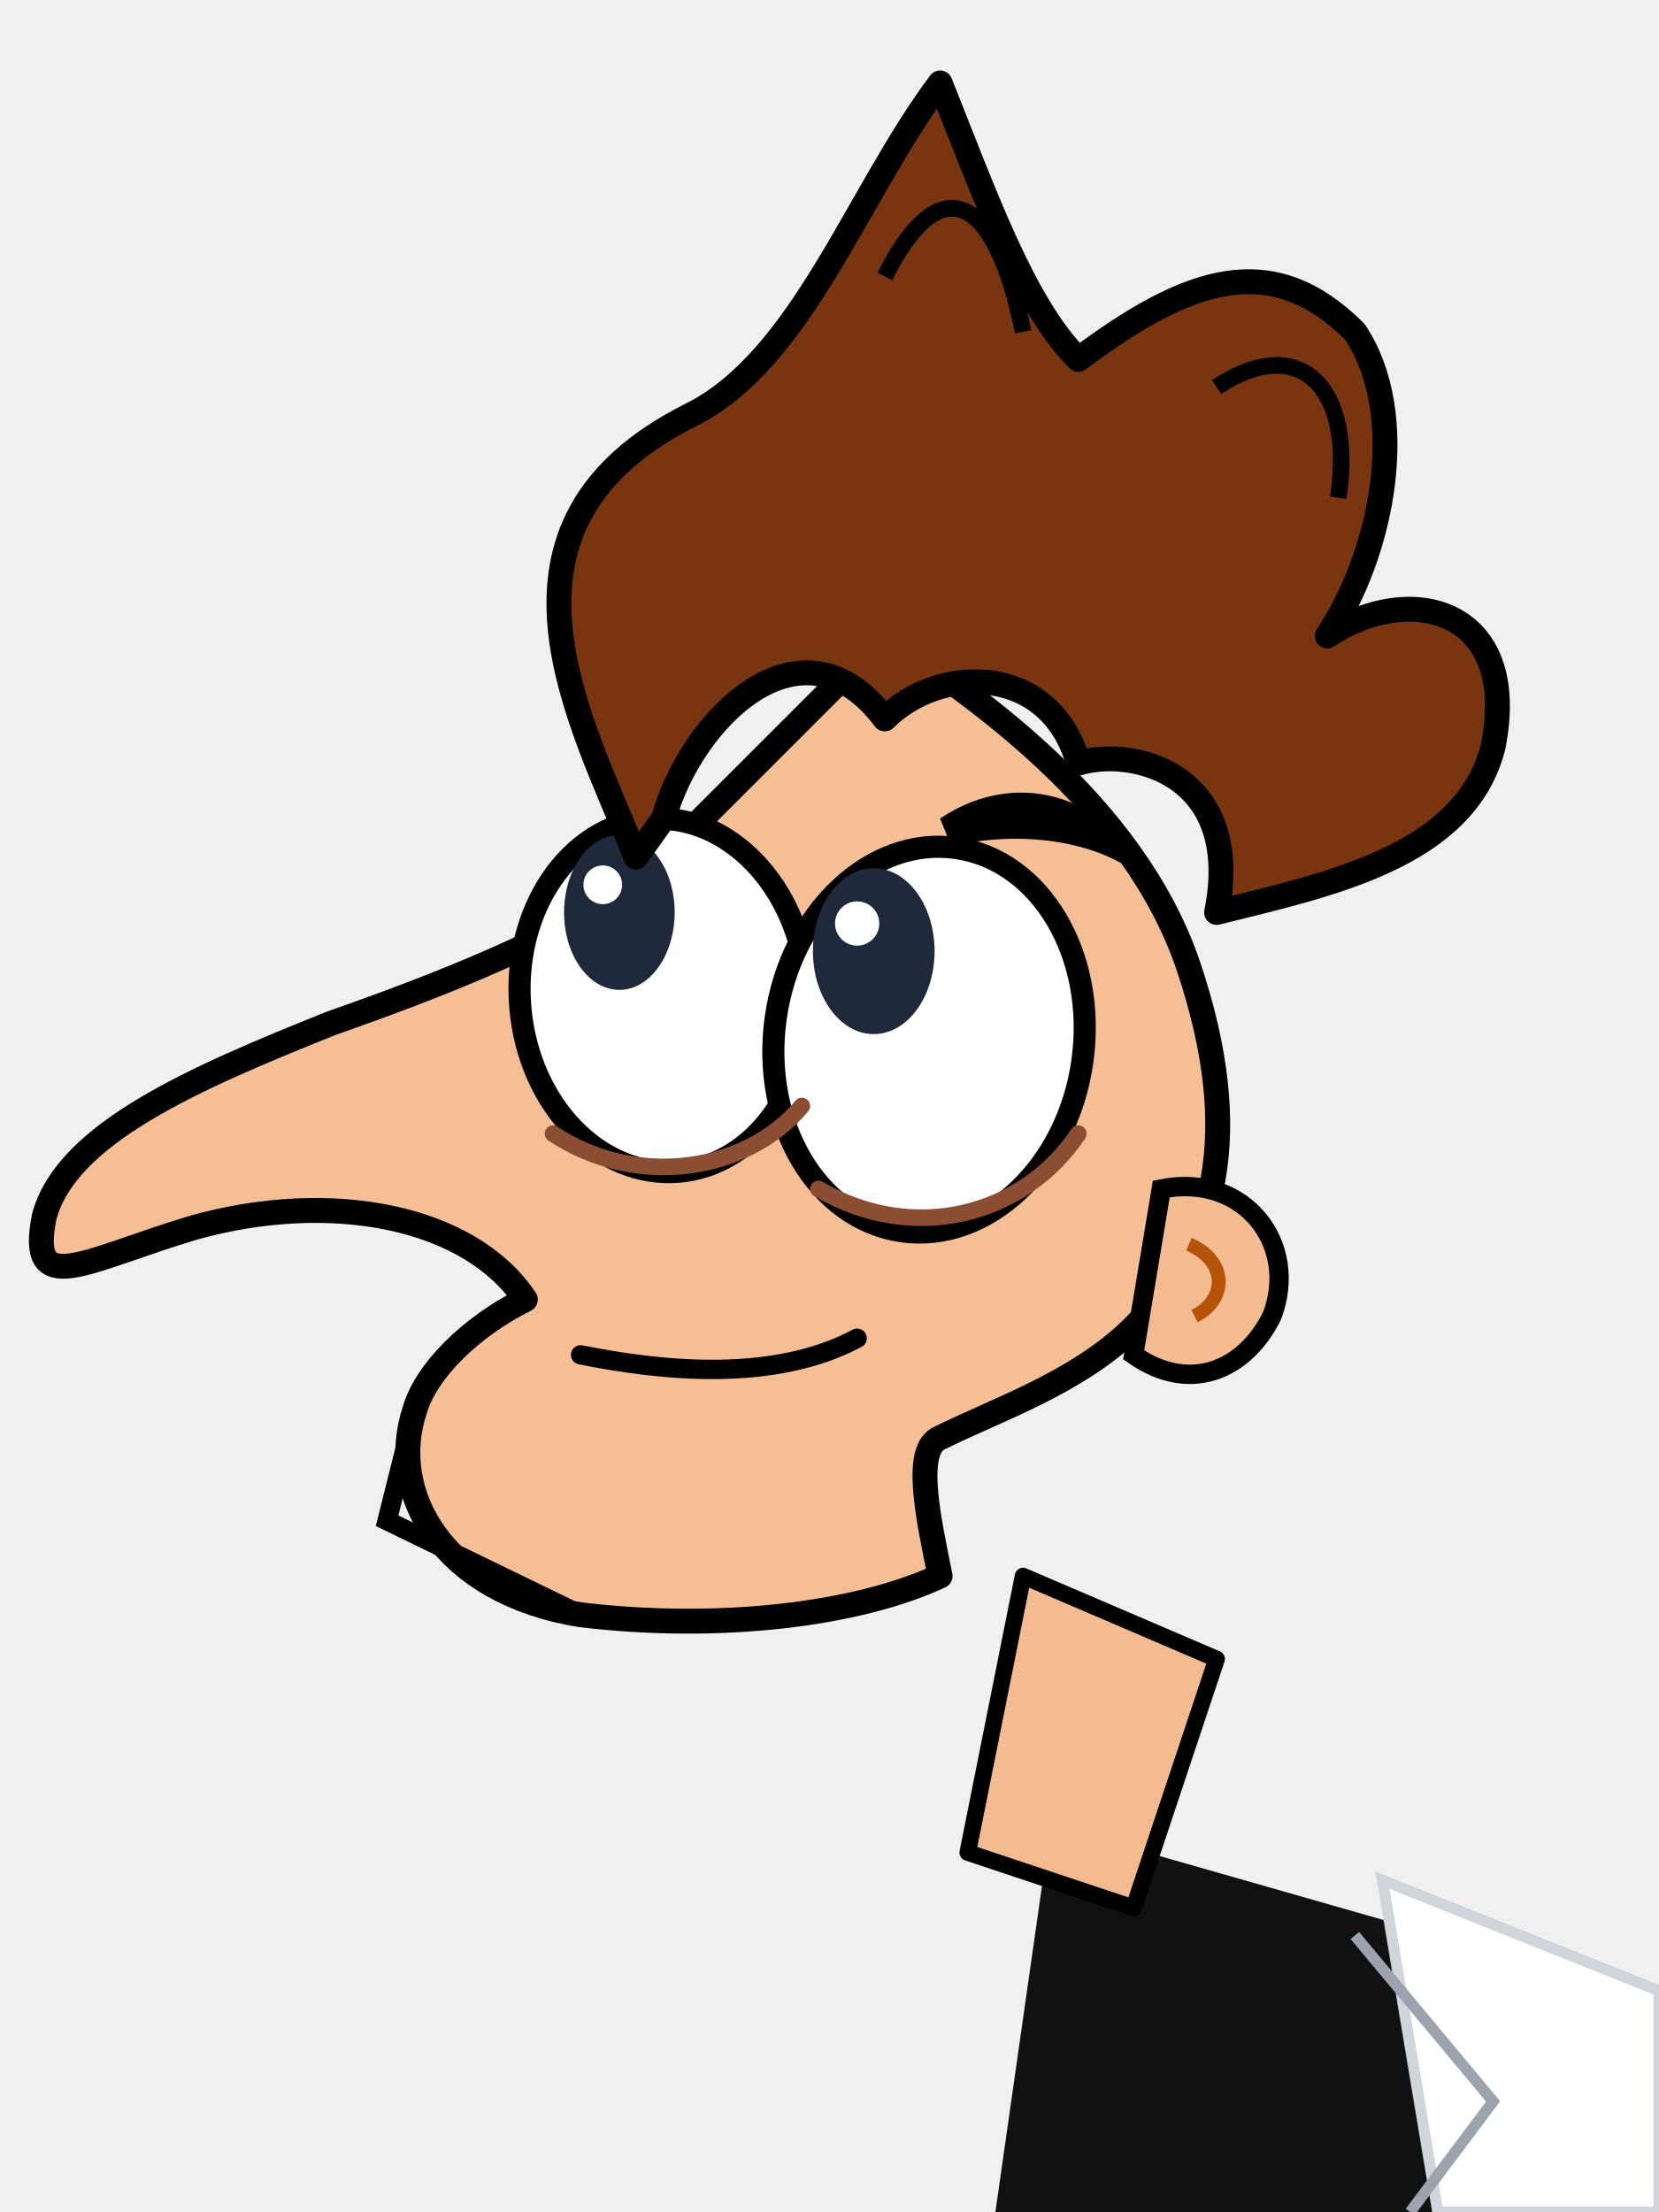
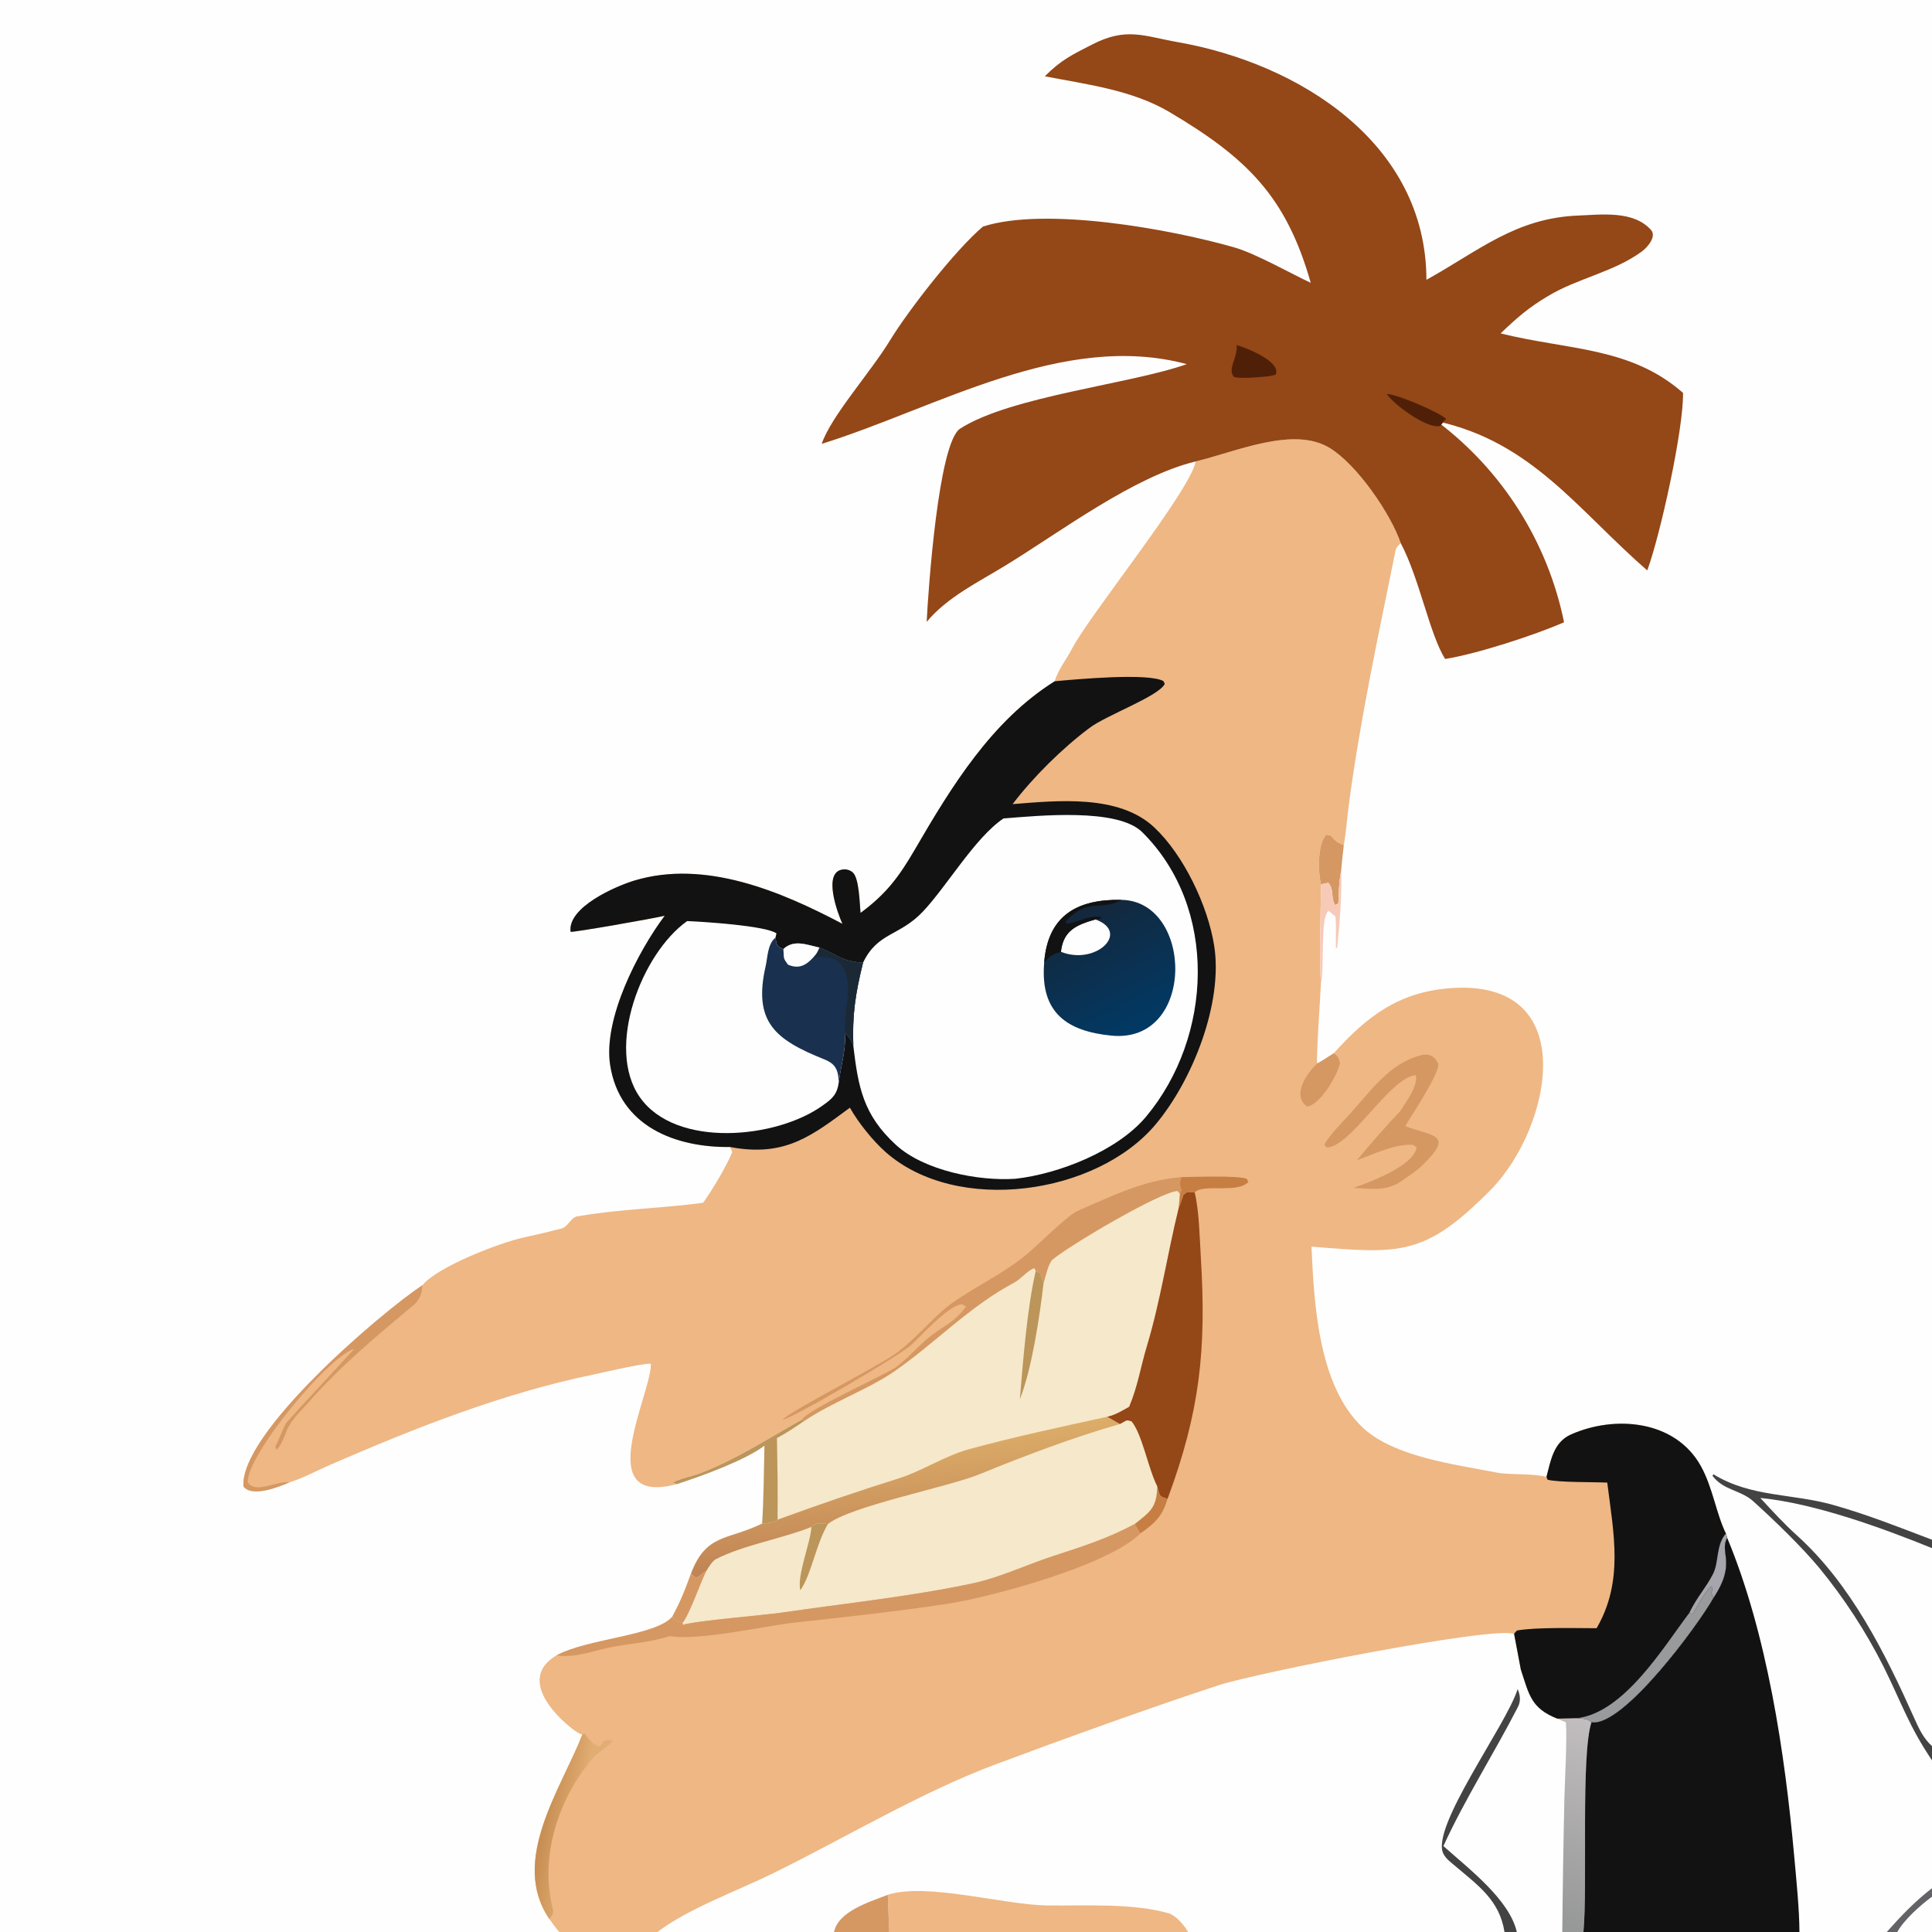
- <svg xmlns="http://www.w3.org/2000/svg" viewBox="0 0 300 400" width="100%" height="100%">
-   <g id="doofenshmirtz">
-     <path d="M190 330 L260 350 L280 400 L180 400 Z" fill="#111111" />
-     <path d="M250 340 L300 360 L300 400 L260 400 Z" fill="#FFFFFF" stroke="#D1D5DB" stroke-width="2" />
-     <path d="M245 350 L270 380 L255 400" fill="none" stroke="#9CA3AF" stroke-width="2" />
-     <path d="M185 285 L220 300 L205 345 L175 335 Z" fill="#F4BA90" stroke="#000000" stroke-width="3" stroke-linejoin="round" />
-     <path d="       M 160 115       C 175 125, 205 145, 215 175       C 225 205, 220 225, 205 240       C 195 250, 180 255, 170 260       C 165 262, 168 275, 170 285       C 155 292, 130 295, 105 292       C 80 288, 70 270, 75 255       C 77 248, 85 240, 95 235       C 85 220, 60 215, 35 222       C 15 228, 5 235, 8 220       C 12 205, 35 195, 60 185       C 80 178, 100 170, 115 160       Z" fill="#F5BE94" stroke="#000000" stroke-width="4.5" stroke-linejoin="round" />
-     <path d="M 105 245 C 120 248, 140 250, 155 242" fill="none" stroke="#000000" stroke-width="3.5" stroke-linecap="round" />
-     <path d="M 75 255 L 70 275 L 105 292" fill="none" stroke="#000000" stroke-width="3.5" />
-     <ellipse cx="120" cy="180" rx="26" ry="32" fill="#FFFFFF" stroke="#000000" stroke-width="4" transform="rotate(-5 120 180)" />
-     <ellipse cx="112" cy="165" rx="10" ry="14" fill="#1E293B" />
-     <circle cx="109" cy="160" r="3.5" fill="#FFFFFF" />
-     <ellipse cx="168" cy="188" rx="28" ry="35" fill="#FFFFFF" stroke="#000000" stroke-width="4" transform="rotate(8 168 188)" />
-     <ellipse cx="158" cy="172" rx="11" ry="15" fill="#1E293B" />
-     <circle cx="155" cy="167" r="4" fill="#FFFFFF" />
-     <path d="M 100 205 C 115 215, 135 212, 145 200" fill="none" stroke="#8C4E32" stroke-width="3" stroke-linecap="round" />
-     <path d="M 148 215 C 165 225, 185 220, 195 205" fill="none" stroke="#8C4E32" stroke-width="3" stroke-linecap="round" />
-     <path d="M 170 148 C 185 138, 202 145, 208 160 C 200 152, 185 150, 172 153 Z" fill="#000000" />
-     <path d="M 210 215 C 225 212, 235 225, 230 238 C 225 248, 215 252, 205 245 Z" fill="#F4BA90" stroke="#000000" stroke-width="3.5" />
-     <path d="M 215 225 C 222 228, 222 235, 216 238" fill="none" stroke="#B45309" stroke-width="2.5" />
-     <path d="       M 115 155       C 105 130, 85 95, 125 75       C 145 65, 155 35, 170 15       C 178 35, 185 55, 195 65       C 215 50, 230 45, 245 60       C 255 75, 250 100, 240 115       C 255 105, 275 110, 270 135       C 265 155, 240 160, 220 165       C 225 140, 205 135, 195 138       C 190 120, 170 120, 160 130       C 145 110, 125 130, 120 148       Z" fill="#78350F" stroke="#000000" stroke-width="4.5" stroke-linejoin="round" />
-     <path d="M 160 50 C 170 30, 180 35, 185 60" fill="none" stroke="#000000" stroke-width="3" />
-     <path d="M 220 70 C 235 60, 245 70, 242 90" fill="none" stroke="#000000" stroke-width="3" />
-   </g>
+ <svg xmlns="http://www.w3.org/2000/svg" version="1.1" style="display: block;" viewBox="0 0 1024 1024" width="256" height="256" preserveAspectRatio="none">
+   <defs>
+     <linearGradient id="Gradient1" gradientUnits="userSpaceOnUse" x1="289.248" y1="963.302" x2="306.927" y2="966.546">
+       <stop class="stop0" offset="0" stop-opacity="1" stop-color="rgb(200,143,84)" />
+       <stop class="stop1" offset="1" stop-opacity="1" stop-color="rgb(225,173,114)" />
+     </linearGradient>
+     <linearGradient id="Gradient2" gradientUnits="userSpaceOnUse" x1="480.5" y1="825.569" x2="474.601" y2="762.515">
+       <stop class="stop0" offset="0" stop-opacity="1" stop-color="rgb(192,131,84)" />
+       <stop class="stop1" offset="1" stop-opacity="1" stop-color="rgb(220,173,105)" />
+     </linearGradient>
+     <linearGradient id="Gradient3" gradientUnits="userSpaceOnUse" x1="820.934" y1="1017.51" x2="848.997" y2="915.475">
+       <stop class="stop0" offset="0" stop-opacity="1" stop-color="rgb(151,152,152)" />
+       <stop class="stop1" offset="1" stop-opacity="1" stop-color="rgb(193,189,190)" />
+     </linearGradient>
+     <linearGradient id="Gradient4" gradientUnits="userSpaceOnUse" x1="571.289" y1="481.852" x2="603.346" y2="544.335">
+       <stop class="stop0" offset="0" stop-opacity="1" stop-color="rgb(20,39,59)" />
+       <stop class="stop1" offset="1" stop-opacity="1" stop-color="rgb(2,57,100)" />
+     </linearGradient>
+   </defs>
+   <path transform="translate(0,0)" fill="rgb(255,254,254)" d="M 0 0 L 1024 0 L 1024 816.097 L 1024 820.54 L 1024 925.476 L 1024 933.004 L 1024 1000.77 L 1024 1005.29 L 1024 1024 L 1005.59 1024 L 1000.01 1024 L 953.748 1024 L 839.253 1024 L 828.05 1024 L 803.945 1024 L 797.413 1024 L 629.731 1024 L 471.295 1024 L 442.053 1024 L 348.497 1024 L 296.414 1024 L 0 1024 L 0 0 z" />
+   <path transform="translate(0,0)" fill="rgb(238,183,132)" d="M 633.705 244.577 C 655.456 239.346 685.698 225.698 704.874 237.488 C 719.341 246.383 737.204 272.406 742.449 287.949 C 741.298 288.821 739.97 290.288 739.675 291.745 C 730.577 336.687 720.827 381.519 714.842 427.032 C 713.973 433.638 713.422 441.543 712.24 447.896 C 708.623 446.575 707.806 445.659 705.241 442.835 L 703.034 442.404 C 698.18 446.933 698.523 462.722 700.24 468.854 C 699.974 483.685 699.079 506.876 700.117 521.299 C 699.962 526.522 697.376 561.911 698.21 563.652 C 700.806 562.282 704.344 559.896 706.918 558.262 C 724.584 538.478 741.578 525.942 768.081 523.799 C 838.87 518.075 822.523 597.363 790.406 630.344 C 755.131 666.094 742.254 664.55 695.107 660.743 C 696.478 690.608 698.621 734.552 722.384 756.731 C 739.097 772.331 771.714 776.226 793.604 780.547 C 799.733 781.757 812.42 780.884 819.657 782.751 C 821.92 774.185 823.384 764.423 832.612 760.319 C 855.869 749.975 887.855 752.568 901.473 777.035 C 907.74 788.294 909.577 802.142 914.748 812.765 L 915.449 815.081 C 911.058 823.231 920.708 828.063 908.128 846.999 C 900.023 861.448 860.128 915.613 843.511 912.854 C 837.79 930.211 841.562 999.759 839.253 1024 L 828.05 1024 L 803.945 1024 L 797.413 1024 L 629.731 1024 L 471.295 1024 L 442.053 1024 L 348.497 1024 L 296.414 1024 C 294.48 1021.74 292.938 1019.56 291.2 1017.16 C 270.028 986.189 297.486 948.064 308.637 919.392 C 306.252 918.697 303.907 916.773 301.958 915.184 C 289.996 905.433 276.793 888.069 294.946 877.387 C 311.569 868.402 347.664 867.075 356.328 856.877 C 360.987 848.151 362.776 843.502 366.225 834.085 C 374.265 812.916 385.173 816.498 403.142 807.925 L 403.94 807.538 C 406.997 807.227 409.568 807.235 412.112 805.478 C 412.236 791.055 412.121 776.63 411.766 762.21 C 417.163 759.339 421.197 756.565 426.231 753.161 L 425.024 752.409 C 407.452 762.238 390.656 773.231 371.673 780.639 C 367.277 782.354 360.348 783.628 356.64 785.779 L 358.742 786.624 C 313.009 798.715 345.091 739.561 345.011 722.839 C 341.134 722.341 319.084 727.601 314.219 728.61 C 265.991 738.617 220.097 756.831 175.051 776.365 C 168.264 779.308 161.08 783.208 154.142 785.457 L 153.383 785.698 C 147.53 788.232 133.532 793.739 129.055 787.86 C 126.906 759.774 201.495 696.068 223.821 681.236 C 231.884 671.383 264.655 658.712 277.577 655.903 C 284.17 654.47 291.177 652.795 297.722 651.117 C 301.243 650.215 302.705 644.502 306.983 644.566 C 328.748 640.732 350.771 640.507 372.665 637.485 C 377.204 631.271 385.364 617.633 388.108 610.605 L 386.927 607.93 C 358.075 608.277 328.439 597.041 323.402 564.526 C 319.614 540.067 338.087 504.378 352.303 485.368 C 346.713 486.74 303.727 494.305 302.431 493.874 C 300.659 480.93 326.224 469.698 336.423 466.654 C 373.835 455.488 413.84 472.419 446.508 489.648 C 443.884 483.908 435.769 461.809 446.977 460.82 C 448.767 460.647 450.55 461.203 451.923 462.363 C 455.417 465.37 455.596 478.702 456.096 483.868 C 469.669 473.865 476.479 464.742 484.911 450.249 C 504.382 416.779 525.594 382.063 559.023 361.078 C 560.822 354.891 565.638 348.834 568.074 344.053 C 577.102 326.334 631.094 259.956 633.705 244.577 z" />
+   <path transform="translate(0,0)" fill="rgb(18,18,18)" d="M 559.023 361.078 C 569.926 360.08 608.789 356.476 616.641 361.003 L 617.338 362.466 C 614.201 369.053 586.695 378.89 577.436 385.832 C 562.895 396.734 547.724 411.749 536.699 426.199 C 560.314 424.354 593.013 420.848 611.827 438.575 C 627.449 453.294 640.185 480.091 643.528 501.192 C 648.356 531.667 632.017 572.662 612.537 595.919 C 581.265 633.255 507.208 643.979 469.427 610.643 C 462.577 604.567 454.952 595.076 450.461 587.088 C 430.545 601.848 416.863 612.427 390.431 608.528 C 389.259 608.356 388.09 608.156 386.927 607.93 C 358.075 608.277 328.439 597.041 323.402 564.526 C 319.614 540.067 338.087 504.378 352.303 485.368 C 346.713 486.74 303.727 494.305 302.431 493.874 C 300.659 480.93 326.224 469.698 336.423 466.654 C 373.835 455.488 413.84 472.419 446.508 489.648 C 443.884 483.908 435.769 461.809 446.977 460.82 C 448.767 460.647 450.55 461.203 451.923 462.363 C 455.417 465.37 455.596 478.702 456.096 483.868 C 469.669 473.865 476.479 464.742 484.911 450.249 C 504.382 416.779 525.594 382.063 559.023 361.078 z" />
+   <path transform="translate(0,0)" fill="rgb(255,254,254)" d="M 531.879 433.799 C 550.248 432.358 592.294 428.066 605.412 441.069 C 645.834 481.135 642.826 549.554 607.397 591.904 C 592.269 609.987 561.228 622.214 538.177 624.771 C 518.768 626.101 489.773 620.541 474.798 606.754 C 457.429 590.765 454.889 576.129 452.268 554.309 C 451.671 537.552 453.403 526.653 457.384 510.341 C 465.159 494.014 476.643 496.352 489.118 483.191 C 501.847 469.763 516.817 443.875 531.879 433.799 z" />
+   <path transform="translate(0,0)" fill="url(#Gradient4)" d="M 594.381 476.943 C 632.642 477.554 633.954 553.33 589.072 548.903 C 565.21 546.55 551.671 536.558 553.349 511.346 L 553.44 510.077 C 555.426 484.809 571.467 476.518 594.381 476.943 z" />
+   <path transform="translate(0,0)" fill="rgb(255,254,254)" d="M 580.594 487.313 C 599.362 494.136 580.651 511.912 562.309 504.461 C 563.579 493.049 570.657 490.198 580.594 487.313 z" />
+   <path transform="translate(0,0)" fill="rgb(18,18,18)" d="M 553.44 510.077 C 555.426 484.809 571.467 476.518 594.381 476.943 C 584.059 483.007 575.879 475.517 564.695 488.714 L 565.542 489.593 C 573.134 488.297 576.407 485.293 582.958 485.941 L 584.008 486.746 L 580.594 487.313 C 570.657 490.198 563.579 493.049 562.309 504.461 C 557.561 505.979 556.86 506.4 553.44 510.077 z" />
+   <path transform="translate(0,0)" fill="rgb(255,254,254)" d="M 364.196 488.192 C 372.736 488.512 406.246 490.689 411.545 494.728 L 411.005 496.954 C 411.589 500.149 411.431 501.845 415.204 503.027 C 420.792 497.809 427.428 500.716 434.317 502.25 C 445.288 506.693 445.373 509.207 457.384 510.341 C 453.403 526.653 451.671 537.552 452.268 554.309 C 450.967 550.846 450.451 550.353 448.09 547.597 C 447.848 559.287 446.104 562.534 444.593 573.534 C 443.73 579.937 441.263 582.269 436.066 585.911 C 411.758 603.521 358.202 608.82 339.129 581.546 C 320.799 555.335 340.032 505.364 364.196 488.192 z" />
+   <path transform="translate(0,0)" fill="rgb(26,48,79)" d="M 444.593 573.534 C 444.223 567.055 442.941 563.921 436.963 561.519 C 410.914 551.053 398.978 541.792 405.866 511.797 C 406.888 507.346 406.775 500.473 411.005 496.954 C 411.589 500.149 411.431 501.845 415.204 503.027 C 420.792 497.809 427.428 500.716 434.317 502.25 C 445.288 506.693 445.373 509.207 457.384 510.341 C 453.403 526.653 451.671 537.552 452.268 554.309 C 450.967 550.846 450.451 550.353 448.09 547.597 C 447.848 559.287 446.104 562.534 444.593 573.534 z" />
+   <path transform="translate(0,0)" fill="rgb(27,41,55)" d="M 434.317 502.25 C 445.288 506.693 445.373 509.207 457.384 510.341 C 453.403 526.653 451.671 537.552 452.268 554.309 C 450.967 550.846 450.451 550.353 448.09 547.597 C 446.169 536.979 453.846 520.324 445.425 510.796 C 441.809 506.704 436.095 507.442 431.046 507.448 C 432.942 505.399 433.151 504.807 434.317 502.25 z" />
+   <path transform="translate(0,0)" fill="rgb(255,254,254)" d="M 415.204 503.027 C 420.792 497.809 427.428 500.716 434.317 502.25 C 433.151 504.807 432.942 505.399 431.046 507.448 C 427.012 511.874 423.223 513.682 417.634 511.288 C 414.83 507.348 415.658 508.393 415.204 503.027 z" />
+   <path transform="translate(0,0)" fill="rgb(255,254,254)" d="M 348.497 1024 C 364.343 1011.77 391.061 1002.08 409.665 992.931 C 448.056 974.041 488.285 949.855 527.94 935.041 C 563.783 921.65 610.689 904.747 645.857 893.221 C 665.642 886.737 790.457 861.919 802.501 865.995 L 806.077 884.918 C 810.526 898.411 811.506 905.377 825.385 910.92 L 835.731 910.695 C 839.778 911.197 841.044 910.61 843.511 912.854 C 837.79 930.211 841.562 999.759 839.253 1024 L 828.05 1024 L 803.945 1024 L 797.413 1024 L 629.731 1024 L 471.295 1024 L 442.053 1024 L 348.497 1024 z" />
+   <path transform="translate(0,0)" fill="rgb(238,183,132)" d="M 470.561 1004.27 C 491.221 997.628 532.083 1009.68 555.343 1009.94 C 575.661 1010.16 600.275 1008.61 619.551 1014.11 C 623.393 1015.42 627.684 1020.38 629.731 1024 L 471.295 1024 L 470.561 1004.27 z" />
+   <path transform="translate(0,0)" fill="url(#Gradient3)" d="M 825.385 910.92 L 835.731 910.695 C 839.778 911.197 841.044 910.61 843.511 912.854 C 837.79 930.211 841.562 999.759 839.253 1024 L 828.05 1024 C 828.259 1000.32 828.631 976.642 829.165 952.967 C 829.4 944.236 830.673 920.555 829.932 912.887 L 825.385 910.92 z" />
+   <path transform="translate(0,0)" fill="rgb(67,67,68)" d="M 804.384 895.242 C 805.748 898.407 806.143 901.579 804.54 904.704 C 791.895 929.342 776.575 953.256 765.033 978.446 C 778.407 990.441 800.034 1006.77 803.945 1024 L 797.413 1024 C 794.804 1007.27 783.62 999.494 771.602 989.283 C 769.323 987.346 766.423 985.282 765.04 982.568 C 757.942 968.642 798.479 914.324 804.384 895.242 z" />
+   <path transform="translate(0,0)" fill="rgb(213,152,99)" d="M 442.053 1024 C 444.287 1012.93 460.977 1008.05 470.561 1004.27 L 471.295 1024 L 442.053 1024 z" />
+   <path transform="translate(0,0)" fill="rgb(246,232,202)" d="M 553.079 680.26 C 553.908 677.113 555.779 669.338 557.773 667.661 C 567.083 659.828 615.159 631.541 624.121 631.223 L 625.407 632.767 L 624.737 640.276 C 618.802 664.341 615.11 689.507 607.877 713.506 C 604.566 724.493 603.074 734.752 598.484 745.64 C 594.489 747.867 591.373 749.857 586.885 750.927 C 562.313 756.324 537.707 761.535 513.427 768.182 C 500.872 771.619 488.567 779.768 476.517 783.538 C 454.626 790.386 433.66 797.615 412.112 805.478 C 412.236 791.055 412.121 776.63 411.766 762.21 C 417.163 759.339 421.197 756.565 426.231 753.161 C 441.254 742.968 460.026 736.49 474.104 726.757 C 495.17 712.191 514.075 692.163 537.415 679.862 C 541.161 677.889 544.752 673.08 548.302 672.137 L 548.963 673.61 L 551.317 674.76 C 551.804 676.343 552.473 678.808 553.079 680.26 z" />
+   <path transform="translate(0,0)" fill="rgb(187,149,90)" d="M 548.963 673.61 L 551.317 674.76 C 551.804 676.343 552.473 678.808 553.079 680.26 C 551.104 697.615 546.816 726.027 540.541 741.61 C 542.289 720.889 544.357 693.638 548.963 673.61 z" />
+   <path transform="translate(0,0)" fill="rgb(246,232,202)" d="M 412.112 805.478 C 433.66 797.615 454.626 790.386 476.517 783.538 C 488.567 779.768 500.872 771.619 513.427 768.182 C 537.707 761.535 562.313 756.324 586.885 750.927 L 593.574 754.752 C 597.42 752.791 596.658 752.362 599.766 753.355 C 605.444 760.171 608.575 778.368 613.396 787.794 C 614.798 792.408 613.926 793.056 618.853 794.395 C 616.245 803.514 612.111 807.509 604.277 812.861 L 601.418 807.766 C 586.758 815.581 573.683 819.676 557.986 824.809 C 544.549 829.202 529.649 836.183 515.836 839.139 C 482.773 846.215 447.822 849.799 414.401 854.697 C 404.834 856.099 368.07 859.069 361.939 861.23 L 361.784 860.12 C 357.773 858.898 358.29 859.737 356.328 856.877 C 360.987 848.151 362.776 843.502 366.225 834.085 C 374.265 812.916 385.173 816.498 403.142 807.925 L 403.94 807.538 C 406.997 807.227 409.568 807.235 412.112 805.478 z" />
+   <path transform="translate(0,0)" fill="url(#Gradient2)" d="M 412.112 805.478 C 433.66 797.615 454.626 790.386 476.517 783.538 C 488.567 779.768 500.872 771.619 513.427 768.182 C 537.707 761.535 562.313 756.324 586.885 750.927 L 593.574 754.752 C 568.966 761.805 543.102 771.568 519.382 781.285 C 502.305 788.281 450.852 798.153 438.786 807.788 C 435.488 807.423 432.696 806.872 430.026 809.328 C 414.241 815.633 394.349 818.769 379.419 826.39 C 377.597 827.32 375.441 830.847 374.355 832.671 C 371.639 833.882 372.056 835.157 368.765 836.201 L 366.225 834.085 C 374.265 812.916 385.173 816.498 403.142 807.925 L 403.94 807.538 C 406.997 807.227 409.568 807.235 412.112 805.478 z" />
+   <path transform="translate(0,0)" fill="rgb(187,149,90)" d="M 430.026 809.328 C 432.696 806.872 435.488 807.423 438.786 807.788 C 432.341 818.812 430.404 833.413 424.458 842.521 L 423.777 842.575 L 425.017 841.458 L 424.171 842.554 C 422.226 835.506 430.041 816.14 430.026 809.328 z" />
+   <path transform="translate(0,0)" fill="rgb(213,152,99)" d="M 366.225 834.085 L 368.765 836.201 C 372.056 835.157 371.639 833.882 374.355 832.671 C 370.9 839.738 365.409 855.846 361.784 860.12 C 357.773 858.898 358.29 859.737 356.328 856.877 C 360.987 848.151 362.776 843.502 366.225 834.085 z" />
+   <path transform="translate(0,0)" fill="rgb(199,126,67)" d="M 613.396 787.794 C 614.798 792.408 613.926 793.056 618.853 794.395 C 616.245 803.514 612.111 807.509 604.277 812.861 L 601.418 807.766 C 609.917 801.052 613.012 799.078 613.396 787.794 z" />
+   <path transform="translate(0,0)" fill="rgb(18,18,18)" d="M 819.657 782.751 C 821.92 774.185 823.384 764.423 832.612 760.319 C 855.869 749.975 887.855 752.568 901.473 777.035 C 907.74 788.294 909.577 802.142 914.748 812.765 L 915.449 815.081 C 911.058 823.231 920.708 828.063 908.128 846.999 C 900.023 861.448 860.128 915.613 843.511 912.854 C 841.044 910.61 839.778 911.197 835.731 910.695 L 825.385 910.92 C 811.506 905.377 810.526 898.411 806.077 884.918 L 802.501 865.995 C 802.775 865.48 803.644 864.628 804.037 864.201 C 813.941 862.394 835.15 862.964 846.235 862.988 C 860.618 838.199 855.324 813.211 851.88 785.818 C 844.793 785.457 825.929 785.772 820.247 784.276 L 819.657 782.751 z" />
+   <path transform="translate(0,0)" fill="rgb(152,154,155)" d="M 895.32 854.946 C 895.855 855.196 896.654 855.241 897.295 855.337 C 899.947 850.793 903.377 844.149 907.086 840.704 C 908.829 844.526 905.631 841.911 908.128 846.999 C 900.023 861.448 860.128 915.613 843.511 912.854 C 841.044 910.61 839.778 911.197 835.731 910.695 C 860.704 907.897 881.767 872.882 894.982 855.386 L 895.32 854.946 z" />
+   <path transform="translate(0,0)" fill="rgb(166,164,172)" d="M 914.748 812.765 L 915.449 815.081 C 911.058 823.231 920.708 828.063 908.128 846.999 C 905.631 841.911 908.829 844.526 907.086 840.704 C 903.377 844.149 899.947 850.793 897.295 855.337 C 896.654 855.241 895.855 855.196 895.32 854.946 C 899.485 846.325 904.059 841.809 907.924 834.251 C 911.186 827.871 909.35 819.183 914.748 812.765 z" />
+   <path transform="translate(0,0)" fill="rgb(148,71,23)" d="M 624.737 640.276 C 625.565 638.383 626.522 635.309 627.233 633.267 C 629.882 631.204 629.074 631.815 633.198 632.006 C 635.578 641.528 635.843 656.196 636.459 666.274 C 639.467 715.457 635.999 748.096 618.853 794.395 C 613.926 793.056 614.798 792.408 613.396 787.794 C 608.575 778.368 605.444 760.171 599.766 753.355 C 596.658 752.362 597.42 752.791 593.574 754.752 L 586.885 750.927 C 591.373 749.857 594.489 747.867 598.484 745.64 C 603.074 734.752 604.566 724.493 607.877 713.506 C 615.11 689.507 618.802 664.341 624.737 640.276 z" />
+   <path transform="translate(0,0)" fill="rgb(213,152,99)" d="M 361.939 861.23 C 368.07 859.069 404.834 856.099 414.401 854.697 C 447.822 849.799 482.773 846.215 515.836 839.139 C 529.649 836.183 544.549 829.202 557.986 824.809 C 573.683 819.676 586.758 815.581 601.418 807.766 L 604.277 812.861 C 587.794 829.452 526.258 846.367 501.98 850.071 C 477.132 853.862 446.929 857.217 421.789 859.937 C 405.985 861.647 369.374 869.959 355.014 867.128 C 345.866 870.276 334.767 871.029 325.123 872.799 C 315.505 874.564 304.522 879.027 294.946 877.387 C 311.569 868.402 347.664 867.075 356.328 856.877 C 358.29 859.737 357.773 858.898 361.784 860.12 L 361.939 861.23 z" />
+   <path transform="translate(0,0)" fill="rgb(213,152,99)" d="M 425.024 752.409 C 428.284 747.121 466.623 729.762 474.069 725.156 C 480.985 720.501 487.21 712.642 493.75 707.751 C 501.82 701.715 505.523 700.953 512.03 692.554 L 510.034 691.339 C 503.583 691.03 488.197 707.917 483.388 712.493 C 477.112 718.466 418.074 752.895 414.833 752.399 C 420.102 747.14 464.948 724.463 474.765 717.387 C 485.59 709.587 495.005 697.614 504.019 691.091 C 516.465 682.085 531.367 675.433 544.089 664.898 C 549.929 660.063 566.002 644.052 570.884 641.931 C 589.678 633.767 605.673 625.649 626.037 623.903 C 625.182 627.279 625.198 627.673 626.234 631 L 625.407 632.767 L 624.121 631.223 C 615.159 631.541 567.083 659.828 557.773 667.661 C 555.779 669.338 553.908 677.113 553.079 680.26 C 552.473 678.808 551.804 676.343 551.317 674.76 L 548.963 673.61 L 548.302 672.137 C 544.752 673.08 541.161 677.889 537.415 679.862 C 514.075 692.163 495.17 712.191 474.104 726.757 C 460.026 736.49 441.254 742.968 426.231 753.161 L 425.024 752.409 z" />
+   <path transform="translate(0,0)" fill="url(#Gradient1)" d="M 308.637 919.392 L 309.627 918.731 C 312.227 921.699 314.429 925.185 317.961 925.671 C 320.484 922.368 319.244 923.076 322.585 922.174 L 324.812 922.784 C 321.367 926.649 317.266 928.122 313.391 932.804 C 296.074 953.729 286.492 982.767 292.523 1009.74 C 293.424 1013.77 293.901 1013.41 291.2 1017.16 C 270.028 986.189 297.486 948.064 308.637 919.392 z" />
+   <path transform="translate(0,0)" fill="rgb(213,152,99)" d="M 223.821 681.236 C 223.952 685.08 222.23 689.178 219.349 691.587 C 199.646 708.061 180.456 723.96 163.406 743.406 C 160.009 747.28 155.885 751.068 153.303 755.553 C 151.223 759.051 149.567 766.075 146.511 768.407 L 145.949 766.851 C 147.271 764.316 150.891 755.053 151.809 754.028 C 163.594 740.881 175.943 727.982 187.806 714.89 C 173.705 719.165 131.105 770.925 131.276 785.546 C 135.433 792.108 145.984 784.804 153.383 785.698 C 147.53 788.232 133.532 793.739 129.055 787.86 C 126.906 759.774 201.495 696.068 223.821 681.236 z" />
+   <path transform="translate(0,0)" fill="rgb(213,152,99)" d="M 706.918 558.262 C 709.355 560.08 709.438 560.535 710.247 563.502 C 708.802 569.967 699.739 585.628 692.797 586.49 C 684.459 580.623 692.658 568.745 698.21 563.652 C 700.806 562.282 704.344 559.896 706.918 558.262 z" />
+   <path transform="translate(0,0)" fill="rgb(199,126,67)" d="M 626.037 623.903 C 632.119 623.853 657.104 622.871 660.852 624.865 L 661.665 626.494 C 655.608 632.759 637.468 627.202 633.198 632.006 C 629.074 631.815 629.882 631.204 627.233 633.267 C 626.522 635.309 625.565 638.383 624.737 640.276 L 625.407 632.767 L 626.234 631 C 625.198 627.673 625.182 627.279 626.037 623.903 z" />
+   <path transform="translate(0,0)" fill="rgb(213,152,99)" d="M 742.18 588.855 C 745.203 584.101 751.694 575.584 750.415 569.876 C 736.689 570.812 715.612 608.628 702.996 608.144 L 701.94 606.602 C 705.381 600.725 711.79 594.523 716.39 589.392 C 726.758 577.827 736.424 564.08 752.119 559.561 C 757.059 558.139 760.153 559.298 762.343 563.874 C 762.542 569.816 748.739 590.111 744.849 596.873 C 758.642 602.345 771.643 600.638 753.698 617.789 C 750.441 620.901 747.401 622.659 743.893 625.256 C 735.309 631.61 727.67 630.116 717.326 629.592 C 725.604 626.752 749.51 617.949 750.828 608.058 L 748.868 606.813 C 739.855 606.063 728.031 611.725 719.19 614.957 C 726.565 606.006 734.232 597.301 742.18 588.855 z" />
+   <path transform="translate(0,0)" fill="rgb(148,71,23)" d="M 553.769 40.447 C 562.478 31.681 568.287 29.007 579.034 23.506 C 597.111 14.252 606.341 19.185 624.247 22.333 C 688.324 33.596 755.932 75.682 756.032 148.301 C 783.768 132.977 803.288 115.513 836.622 114.235 C 848.832 113.767 865.758 111.462 875.063 121.87 C 878.214 125.396 873.076 131.178 870.296 133.229 C 855.4 144.218 836.111 147.44 820.326 157.013 C 810.067 163.089 804.035 168.432 795.35 176.714 C 831.341 185.655 864.116 183.731 892.038 208.233 C 892.369 227.512 879.957 283.711 873.08 302.342 C 836.295 270.331 811.932 234.169 761.541 223.229 C 796.294 249.315 820.286 287.229 828.983 329.804 C 813.25 336.711 782.624 346.632 765.933 349.266 C 757.679 336.043 752.321 306.526 742.449 287.949 C 737.204 272.406 719.341 246.383 704.874 237.488 C 685.698 225.698 655.456 239.346 633.705 244.577 C 600.907 252.538 562.286 281.736 533.159 299.586 C 518.736 308.426 501.956 316.534 491.154 329.621 C 491.983 312.773 497.382 234.552 508.903 227.172 C 535.719 209.994 599.181 203.588 629.021 192.999 C 563.39 175.406 496.479 216.267 435.509 235.26 C 440.562 220.442 461.07 197.873 471.795 180.293 C 481.393 164.562 506.357 132.431 520.983 120.088 C 554.407 109.345 621.253 121.639 654.356 131.173 C 665.697 134.44 684.789 145.311 694.714 149.889 C 681.794 104.397 661.235 83.924 619.943 59.448 C 600.161 47.723 576.35 44.786 553.769 40.447 z" />
+   <path transform="translate(0,0)" fill="rgb(79,32,7)" d="M 655.43 182.9 C 660.529 184.255 679.683 191.979 676.042 198.633 L 672.754 199.395 C 667.495 199.808 658.94 200.888 654.064 199.83 C 650.322 195.343 656.166 189.669 655.43 182.9 z" />
+   <path transform="translate(0,0)" fill="rgb(79,32,7)" d="M 735.005 208.821 C 740.185 208.786 763.474 218.715 766.554 222.156 L 765.445 222.919 C 764.921 223.733 763.692 225.77 762.947 225.872 C 755.294 226.92 738.169 213.789 735.005 208.821 z" />
+   <path transform="translate(0,0)" fill="rgb(18,18,18)" d="M 915.449 815.081 C 936.606 865.896 946.012 929.066 950.949 983.636 C 952.067 995.993 953.694 1011.91 953.748 1024 L 839.253 1024 C 841.562 999.759 837.79 930.211 843.511 912.854 C 860.128 915.613 900.023 861.448 908.128 846.999 C 920.708 828.063 911.058 823.231 915.449 815.081 z" />
+   <path transform="translate(0,0)" fill="rgb(255,254,254)" d="M 933.003 793.942 C 961.696 796.767 997.319 809.727 1024 820.54 L 1024 925.476 C 1019.54 921.41 1017.2 916.494 1014.8 911.124 C 999.164 876.163 981.047 839.607 952.207 813.608 C 945.665 807.71 939.075 800.555 933.003 793.942 z" />
+   <path transform="translate(0,0)" fill="rgb(67,67,68)" d="M 1024 933.004 C 1011.79 914.919 1007.89 902.659 998.43 883.544 C 988.991 864.8 977.506 847.159 964.185 830.943 C 954.74 819.616 940.425 805.789 929.24 795.683 C 922.587 789.67 913.499 790.003 907.655 782.215 L 908.143 781.391 C 928.156 793.66 949.592 791.433 971.721 797.676 C 989.775 802.77 1006.52 809.449 1024 816.097 L 1024 820.54 C 997.319 809.727 961.696 796.767 933.003 793.942 C 939.075 800.555 945.665 807.71 952.207 813.608 C 981.047 839.607 999.164 876.163 1014.8 911.124 C 1017.2 916.494 1019.54 921.41 1024 925.476 L 1024 933.004 z" />
+   <path transform="translate(0,0)" fill="rgb(187,149,90)" d="M 425.024 752.409 L 426.231 753.161 C 421.197 756.565 417.163 759.339 411.766 762.21 C 412.121 776.63 412.236 791.055 412.112 805.478 C 409.568 807.235 406.997 807.227 403.94 807.538 C 404.794 794.277 404.867 779.65 405.17 766.256 C 394.894 774.049 371.391 782.555 358.742 786.624 L 356.64 785.779 C 360.348 783.628 367.277 782.354 371.673 780.639 C 390.656 773.231 407.452 762.238 425.024 752.409 z" />
+   <path transform="translate(0,0)" fill="rgb(213,152,99)" d="M 700.24 468.854 C 698.523 462.722 698.18 446.933 703.034 442.404 L 705.241 442.835 C 707.806 445.659 708.623 446.575 712.24 447.896 C 711.785 452.283 711.179 457.088 710.866 461.446 L 710.678 462.367 C 709.625 467.717 709.559 473.419 709.345 478.882 L 707.597 479.694 C 705.147 475.343 707.332 471.963 704.078 467.908 C 702.581 468.176 701.683 468.281 700.24 468.854 z" />
+   <path transform="translate(0,0)" fill="rgb(247,202,184)" d="M 700.24 468.854 C 701.683 468.281 702.581 468.176 704.078 467.908 C 707.332 471.963 705.147 475.343 707.597 479.694 L 709.345 478.882 C 709.559 473.419 709.625 467.717 710.678 462.367 L 710.866 461.446 C 711.37 473.988 710.008 489.605 708.766 502.276 L 708.004 502.77 C 707.999 498.172 708.289 490.005 707.792 485.758 L 704.159 482.748 C 699.521 486.569 702.159 512.517 700.117 521.299 C 699.079 506.876 699.974 483.685 700.24 468.854 z" />
+   <path transform="translate(0,0)" fill="rgb(255,254,254)" d="M 1024 1005.29 L 1024 1024 L 1005.59 1024 C 1009.17 1017.53 1018.06 1009.58 1024 1005.29 z" />
+   <path transform="translate(0,0)" fill="rgb(98,98,103)" d="M 1024 1000.77 L 1024 1005.29 C 1018.06 1009.58 1009.17 1017.53 1005.59 1024 L 1000.01 1024 C 1007.99 1015.09 1014.56 1008.14 1024 1000.77 z" />
</svg>
